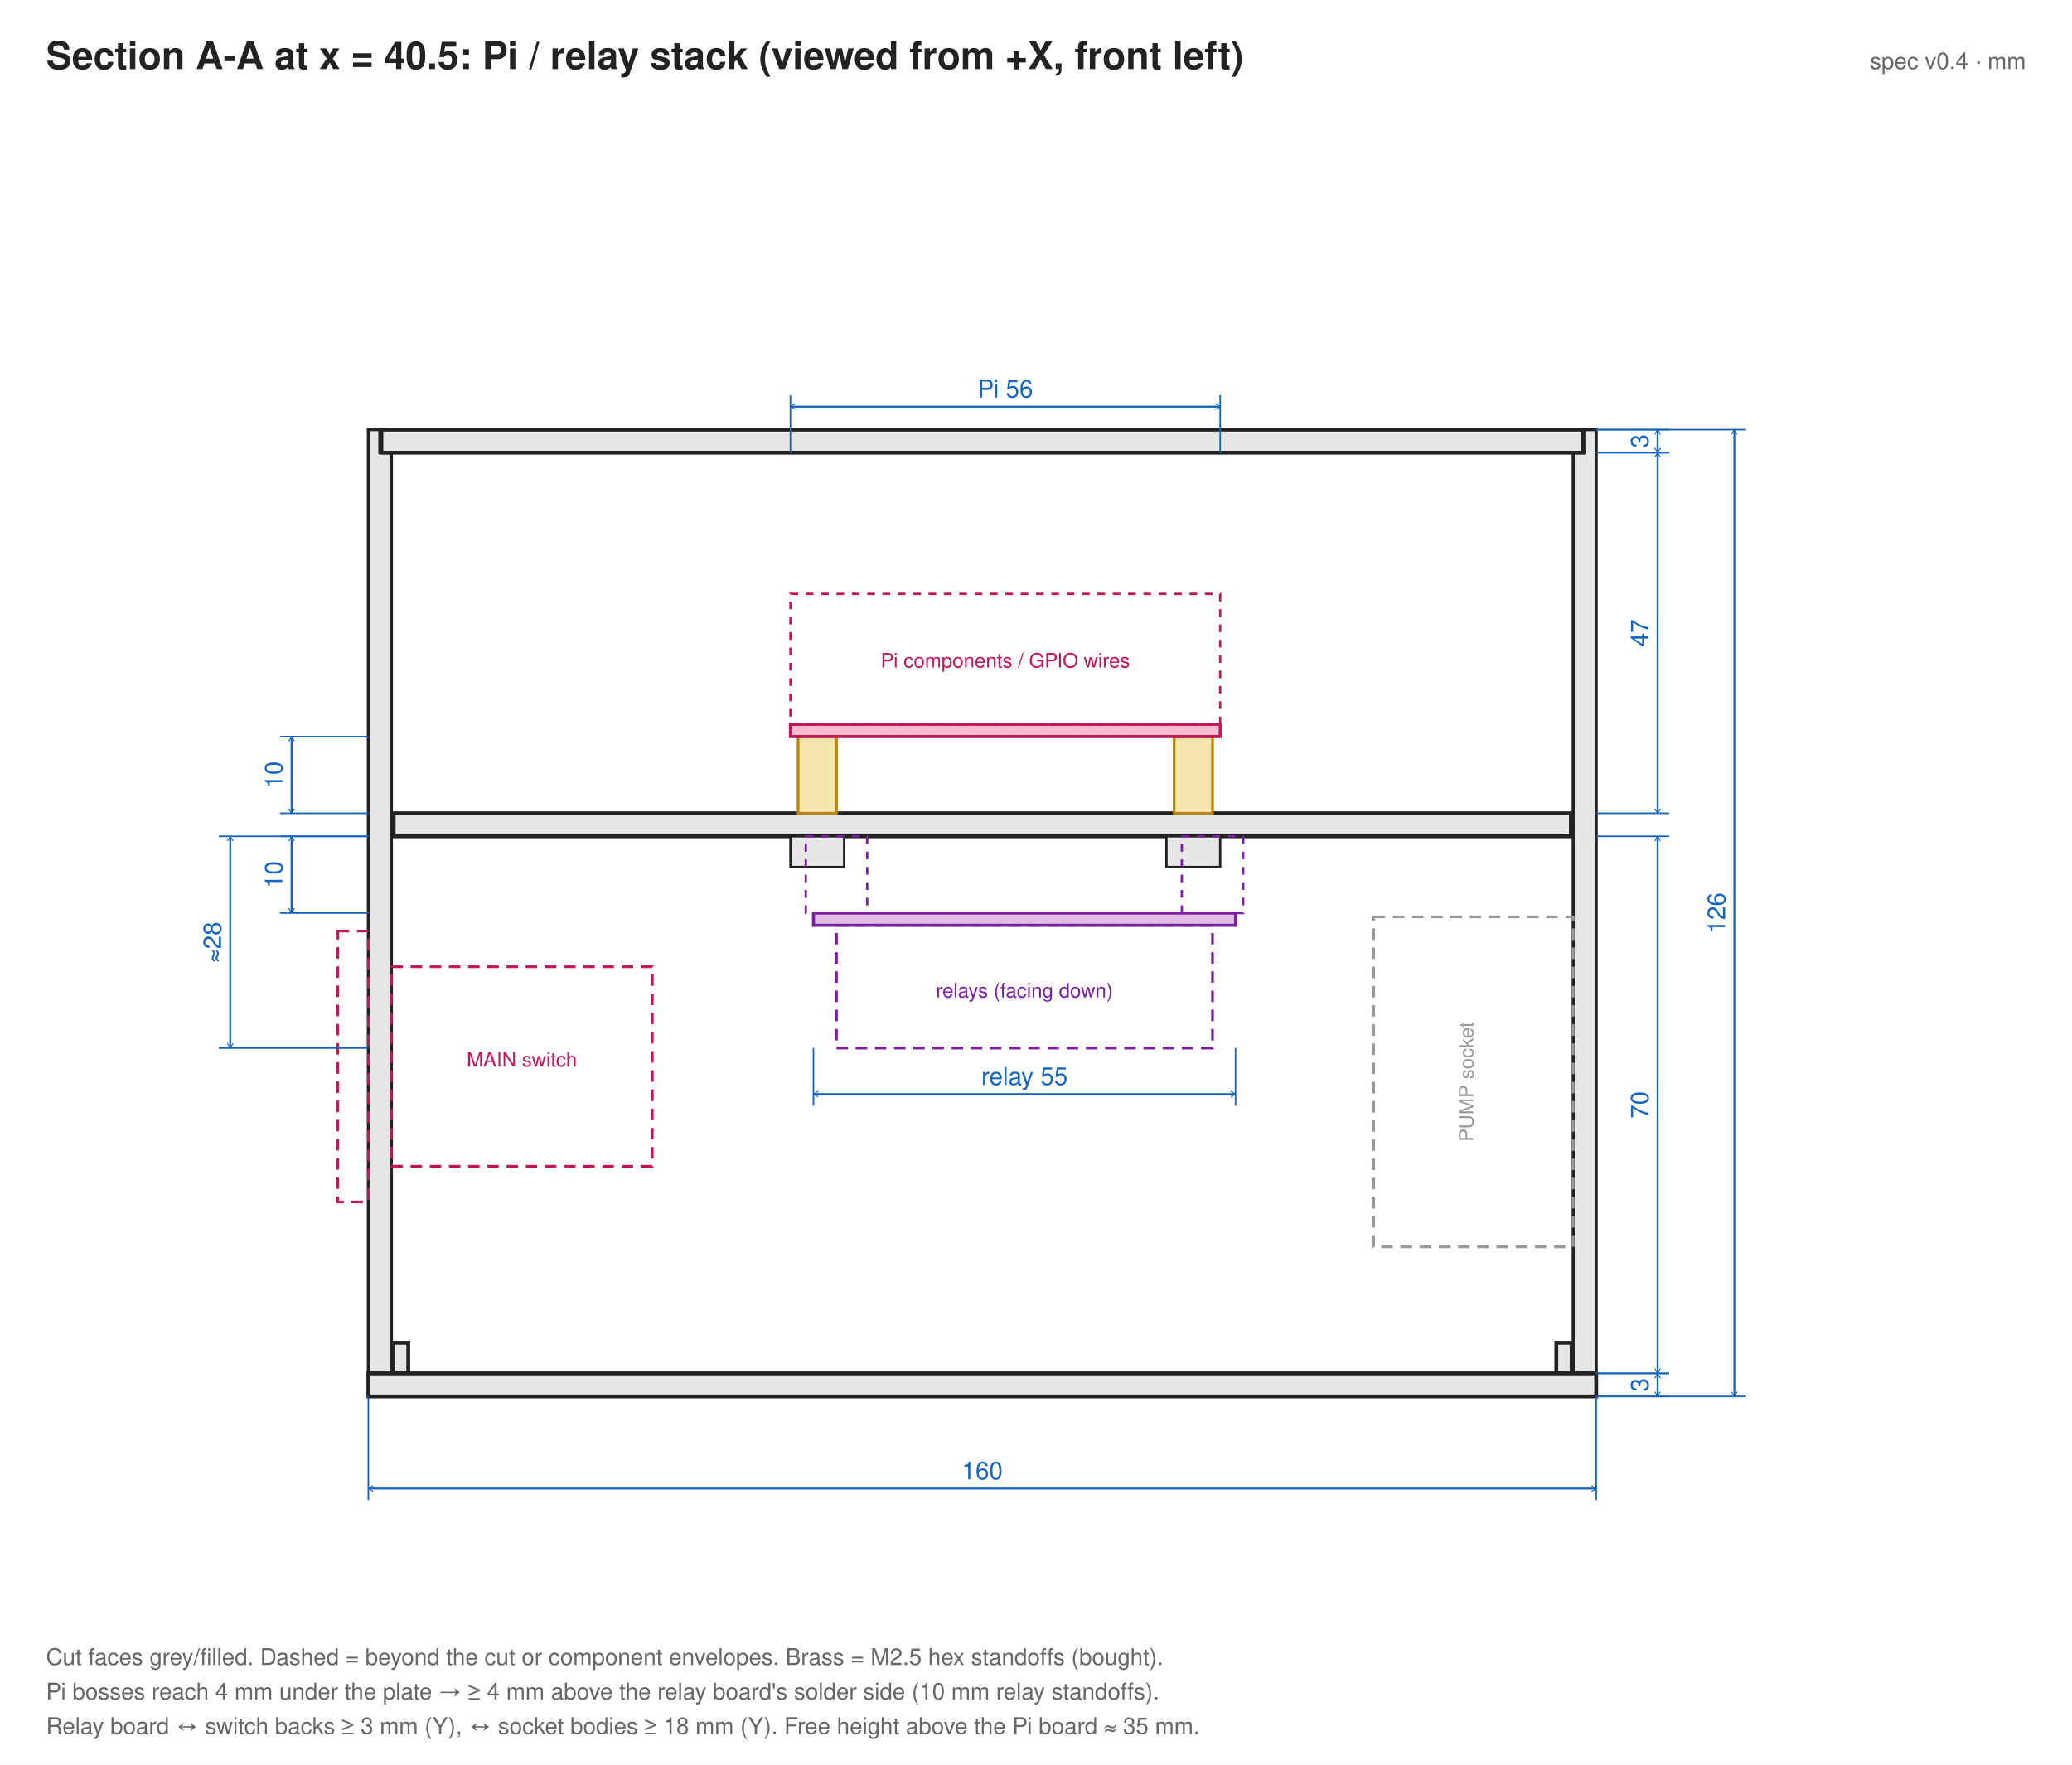
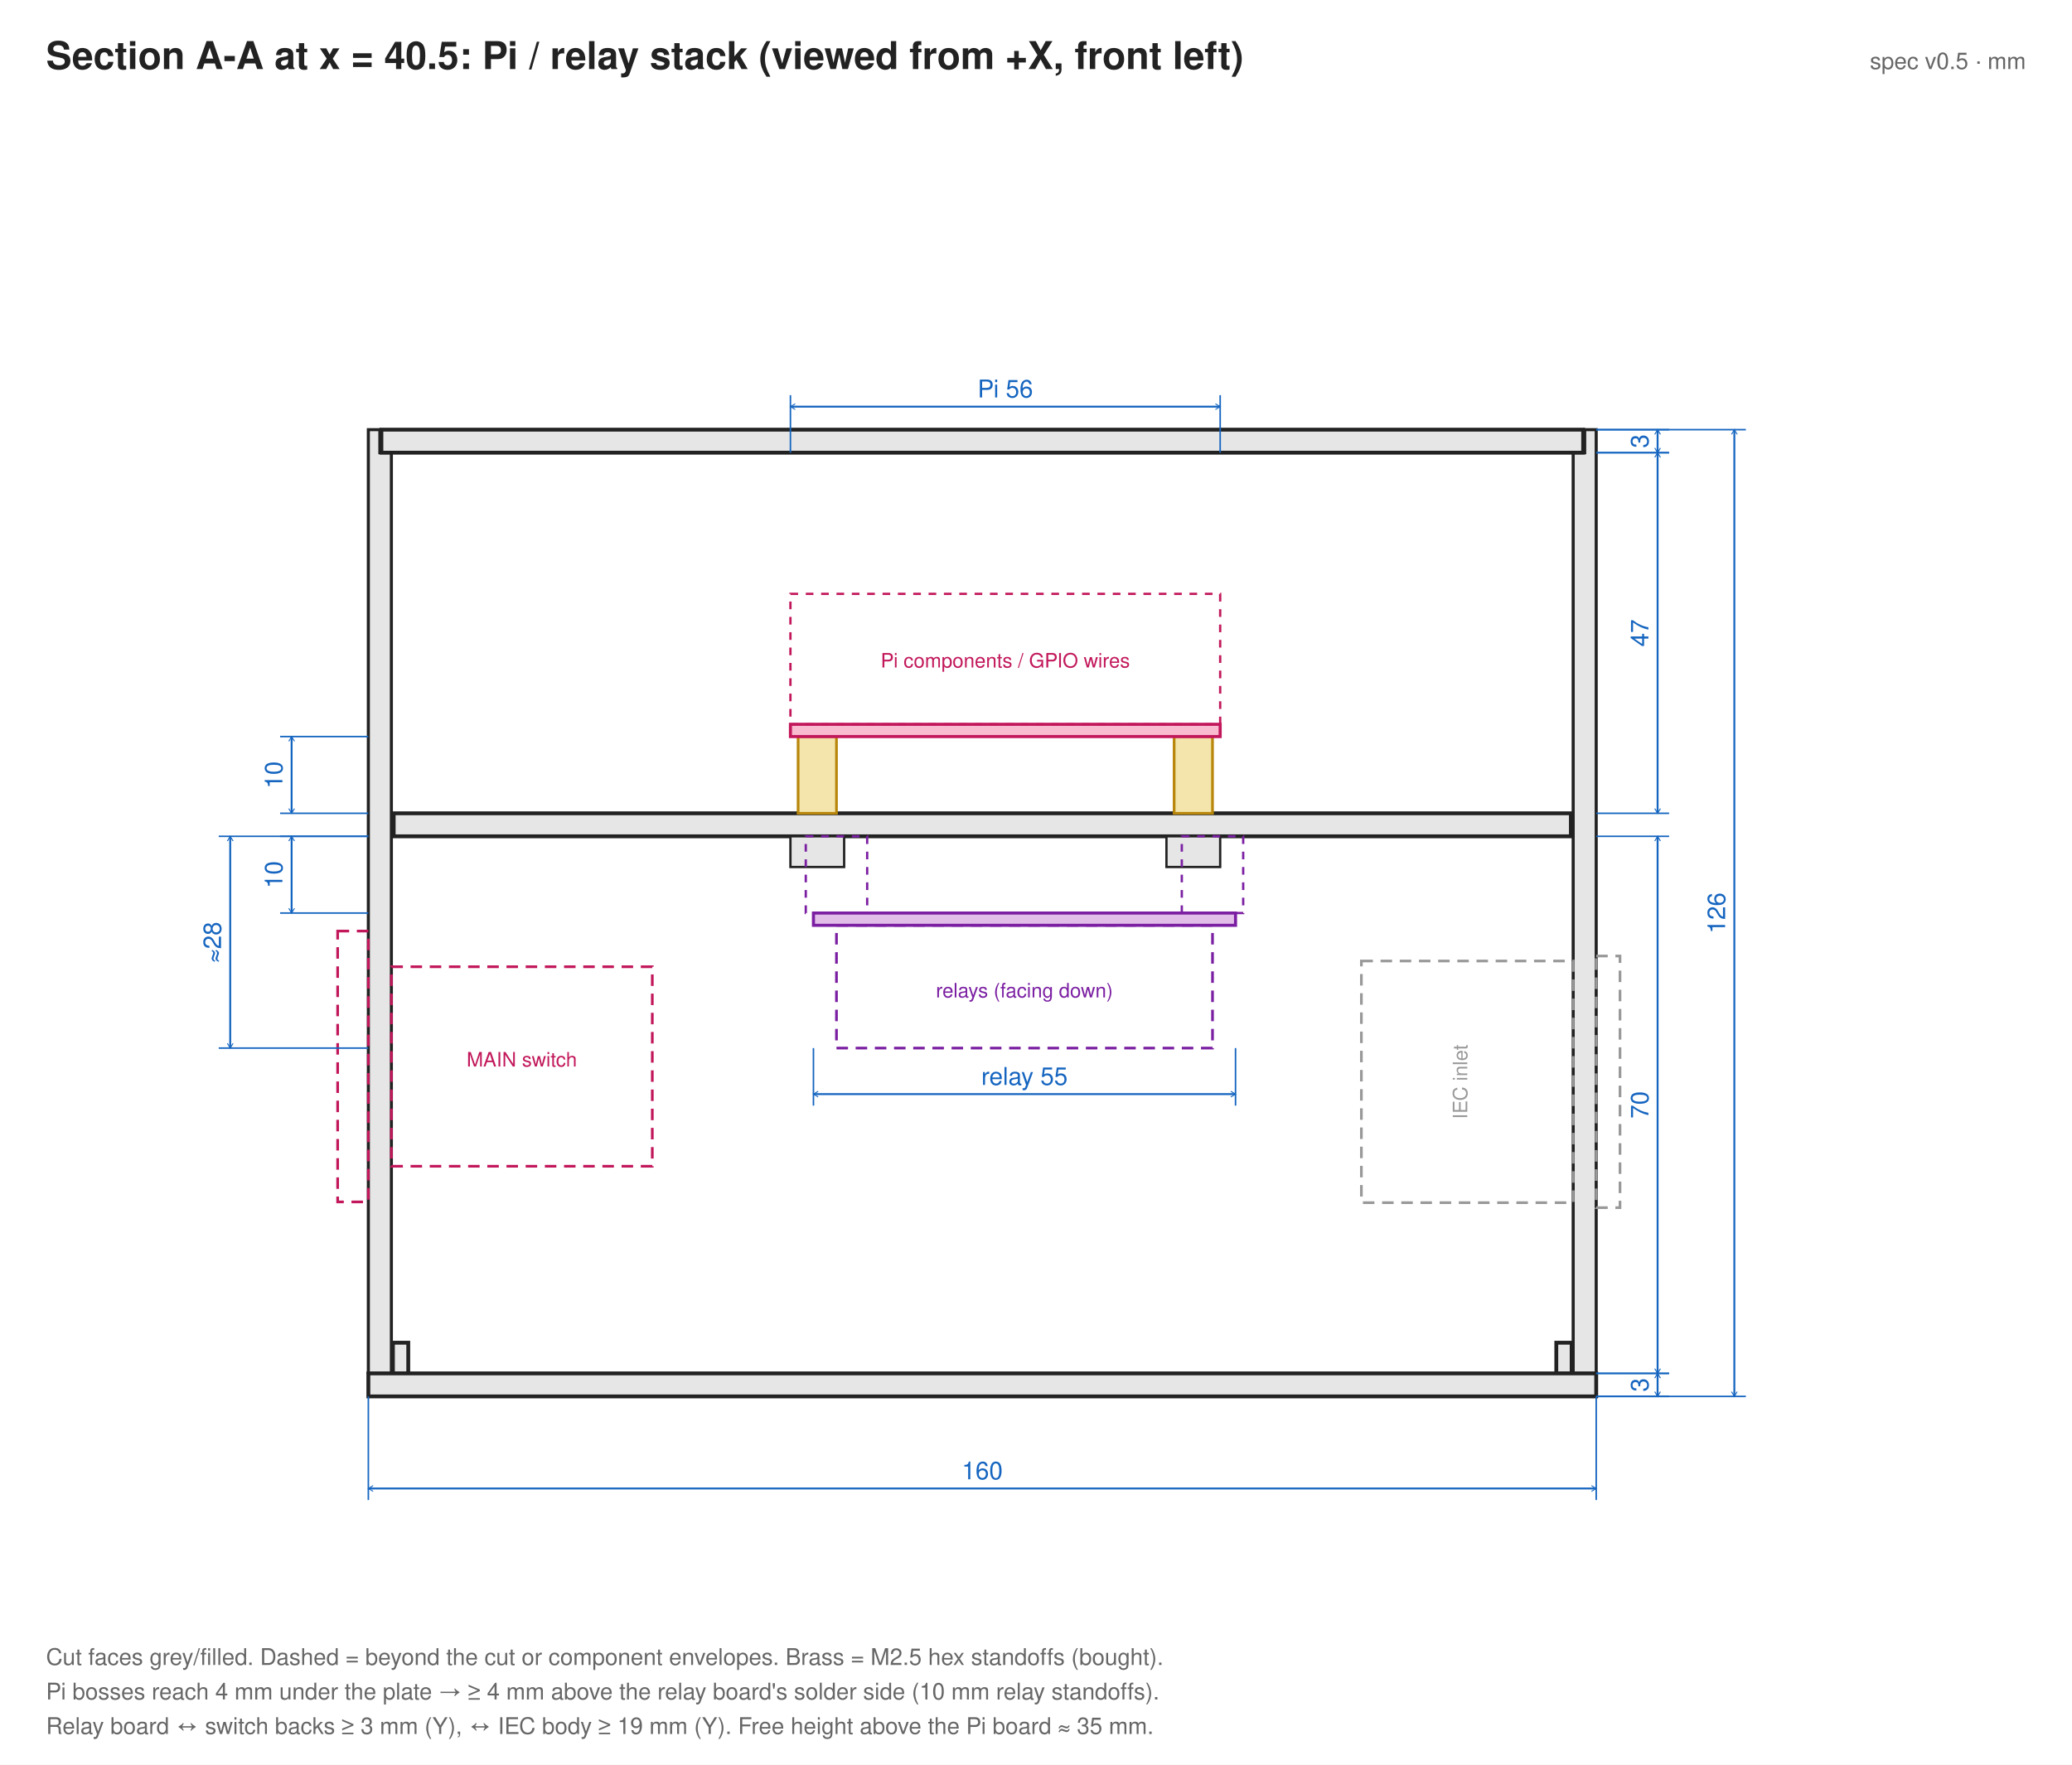
<svg xmlns="http://www.w3.org/2000/svg" width="810" height="690" viewBox="0 0 270.00 230.00">
  <defs>
    <marker id="a" viewBox="0 0 10 10" refX="5" refY="5" markerWidth="5" markerHeight="5" orient="auto-start-reverse">
      <path d="M0,2 L5,5 L0,8" fill="none" stroke="#1565c0" />
    </marker>
  </defs>
  <rect width="100%" height="100%" fill="#fff" />
  <text x="6" y="9" font-size="5" font-weight="bold" font-family="Helvetica, Arial, sans-serif" fill="#222">Section A-A at x = 40.5: Pi / relay stack (viewed from +X, front left)</text>
-   <text x="264.00" y="9" font-size="3" text-anchor="end" fill="#666" font-family="Helvetica, Arial, sans-serif">spec v0.4 · mm</text>
+   <text x="264.00" y="9" font-size="3" text-anchor="end" fill="#666" font-family="Helvetica, Arial, sans-serif">spec v0.5 · mm</text>
  <polygon points="48.00,179.00 51.00,179.00 51.00,59.00 49.50,59.00 49.50,56.00 48.00,56.00" fill="#e6e6e6" stroke="#222" stroke-width="0.4" />
  <rect x="51.20" y="175.00" width="2.00" height="4.00" rx="0" fill="#e6e6e6" stroke="#222" stroke-width="0.5" />
  <polygon points="208.00,179.00 205.00,179.00 205.00,59.00 206.50,59.00 206.50,56.00 208.00,56.00" fill="#e6e6e6" stroke="#222" stroke-width="0.4" />
  <rect x="202.80" y="175.00" width="2.00" height="4.00" rx="0" fill="#e6e6e6" stroke="#222" stroke-width="0.5" />
  <rect x="48.00" y="179.00" width="160.00" height="3.00" rx="0" fill="#e6e6e6" stroke="#222" stroke-width="0.5" />
  <rect x="49.70" y="56.00" width="156.60" height="3.00" rx="0" fill="#e6e6e6" stroke="#222" stroke-width="0.5" />
  <rect x="51.30" y="106.00" width="153.40" height="3.00" rx="0" fill="#e6e6e6" stroke="#222" stroke-width="0.5" />
  <line x1="208.00" y1="182.00" x2="217.50" y2="182.00" stroke="#1565c0" stroke-width="0.2" />
  <line x1="208.00" y1="179.00" x2="217.50" y2="179.00" stroke="#1565c0" stroke-width="0.2" />
  <line x1="216.00" y1="182.00" x2="216.00" y2="179.00" stroke="#1565c0" stroke-width="0.25" marker-start="url(#a)" marker-end="url(#a)" />
  <text x="214.80" y="180.50" font-size="3.2" fill="#1565c0" text-anchor="middle" font-weight="normal" font-family="Helvetica, Arial, sans-serif" transform="rotate(-90 214.80 180.50)">3</text>
  <line x1="208.00" y1="179.00" x2="217.50" y2="179.00" stroke="#1565c0" stroke-width="0.2" />
  <line x1="208.00" y1="109.00" x2="217.50" y2="109.00" stroke="#1565c0" stroke-width="0.2" />
  <line x1="216.00" y1="179.00" x2="216.00" y2="109.00" stroke="#1565c0" stroke-width="0.25" marker-start="url(#a)" marker-end="url(#a)" />
  <text x="214.80" y="144.00" font-size="3.2" fill="#1565c0" text-anchor="middle" font-weight="normal" font-family="Helvetica, Arial, sans-serif" transform="rotate(-90 214.80 144.00)">70</text>
  <line x1="208.00" y1="106.00" x2="217.50" y2="106.00" stroke="#1565c0" stroke-width="0.2" />
  <line x1="208.00" y1="59.00" x2="217.50" y2="59.00" stroke="#1565c0" stroke-width="0.2" />
  <line x1="216.00" y1="106.00" x2="216.00" y2="59.00" stroke="#1565c0" stroke-width="0.25" marker-start="url(#a)" marker-end="url(#a)" />
  <text x="214.80" y="82.50" font-size="3.2" fill="#1565c0" text-anchor="middle" font-weight="normal" font-family="Helvetica, Arial, sans-serif" transform="rotate(-90 214.80 82.50)">47</text>
  <line x1="208.00" y1="59.00" x2="217.50" y2="59.00" stroke="#1565c0" stroke-width="0.2" />
  <line x1="208.00" y1="56.00" x2="217.50" y2="56.00" stroke="#1565c0" stroke-width="0.2" />
  <line x1="216.00" y1="59.00" x2="216.00" y2="56.00" stroke="#1565c0" stroke-width="0.25" marker-start="url(#a)" marker-end="url(#a)" />
  <text x="214.80" y="57.50" font-size="3.2" fill="#1565c0" text-anchor="middle" font-weight="normal" font-family="Helvetica, Arial, sans-serif" transform="rotate(-90 214.80 57.50)">3</text>
  <line x1="208.00" y1="182.00" x2="227.50" y2="182.00" stroke="#1565c0" stroke-width="0.2" />
  <line x1="208.00" y1="56.00" x2="227.50" y2="56.00" stroke="#1565c0" stroke-width="0.2" />
  <line x1="226.00" y1="182.00" x2="226.00" y2="56.00" stroke="#1565c0" stroke-width="0.25" marker-start="url(#a)" marker-end="url(#a)" />
  <text x="224.80" y="119.00" font-size="3.2" fill="#1565c0" text-anchor="middle" font-weight="normal" font-family="Helvetica, Arial, sans-serif" transform="rotate(-90 224.80 119.00)">126</text>
  <line x1="48.00" y1="182.00" x2="48.00" y2="195.50" stroke="#1565c0" stroke-width="0.2" />
  <line x1="208.00" y1="182.00" x2="208.00" y2="195.50" stroke="#1565c0" stroke-width="0.2" />
  <line x1="48.00" y1="194.00" x2="208.00" y2="194.00" stroke="#1565c0" stroke-width="0.25" marker-start="url(#a)" marker-end="url(#a)" />
  <text x="128.00" y="192.80" font-size="3.2" fill="#1565c0" text-anchor="middle" font-weight="normal" font-family="Helvetica, Arial, sans-serif">160</text>
  <rect x="104.00" y="96.00" width="5.00" height="10.00" rx="0" fill="#f3e5ab" stroke="#b8860b" stroke-width="0.35" />
  <rect x="103.00" y="109.00" width="7.00" height="4.00" rx="0" fill="#e6e6e6" stroke="#222" stroke-width="0.3" />
  <rect x="153.00" y="96.00" width="5.00" height="10.00" rx="0" fill="#f3e5ab" stroke="#b8860b" stroke-width="0.35" />
  <rect x="152.00" y="109.00" width="7.00" height="4.00" rx="0" fill="#e6e6e6" stroke="#222" stroke-width="0.3" />
  <rect x="103.00" y="94.40" width="56.00" height="1.60" rx="0" fill="#f8bbd0" stroke="#c2185b" stroke-width="0.4" />
  <rect x="103.00" y="77.40" width="56.00" height="17.00" rx="0" fill="none" stroke="#c2185b" stroke-width="0.3" stroke-dasharray="1 1" />
  <text x="131.00" y="87.00" font-size="2.6" fill="#c2185b" text-anchor="middle" font-weight="normal" font-family="Helvetica, Arial, sans-serif">Pi components / GPIO wires</text>
  <rect x="105.00" y="109.00" width="8.00" height="10.00" rx="0" fill="none" stroke="#7b1fa2" stroke-width="0.3" stroke-dasharray="1 1" />
  <rect x="154.00" y="109.00" width="8.00" height="10.00" rx="0" fill="none" stroke="#7b1fa2" stroke-width="0.3" stroke-dasharray="1 1" />
  <rect x="106.00" y="119.00" width="55.00" height="1.60" rx="0" fill="#e1bee7" stroke="#7b1fa2" stroke-width="0.4" />
  <rect x="109.00" y="120.60" width="49.00" height="16.00" rx="0" fill="none" stroke="#7b1fa2" stroke-width="0.35" stroke-dasharray="1.5 1" />
  <text x="133.50" y="130.00" font-size="2.6" fill="#7b1fa2" text-anchor="middle" font-weight="normal" font-family="Helvetica, Arial, sans-serif">relays (facing down)</text>
  <rect x="44.00" y="121.35" width="4.00" height="35.30" rx="0" fill="none" stroke="#c2185b" stroke-width="0.35" stroke-dasharray="1.5 1" />
  <rect x="51.00" y="126.00" width="34.00" height="26.00" rx="0" fill="none" stroke="#c2185b" stroke-width="0.35" stroke-dasharray="1.5 1" />
  <text x="68.00" y="139.00" font-size="2.6" fill="#c2185b" text-anchor="middle" font-weight="normal" font-family="Helvetica, Arial, sans-serif">MAIN switch</text>
-   <rect x="179.00" y="119.50" width="26.00" height="43.00" rx="0" fill="none" stroke="#999" stroke-width="0.35" stroke-dasharray="1.5 1" />
-   <text x="192.00" y="141.00" font-size="2.6" fill="#999" text-anchor="middle" font-weight="normal" font-family="Helvetica, Arial, sans-serif" transform="rotate(-90 192.00 141.00)">PUMP socket</text>
+   <rect x="177.40" y="125.25" width="27.60" height="31.50" rx="0" fill="none" stroke="#999" stroke-width="0.35" stroke-dasharray="1.5 1" />
+   <rect x="208.00" y="124.60" width="3.10" height="32.80" rx="0" fill="none" stroke="#999" stroke-width="0.35" stroke-dasharray="1.5 1" />
+   <text x="191.20" y="141.00" font-size="2.6" fill="#999" text-anchor="middle" font-weight="normal" font-family="Helvetica, Arial, sans-serif" transform="rotate(-90 191.20 141.00)">IEC inlet</text>
  <line x1="48.00" y1="106.00" x2="36.50" y2="106.00" stroke="#1565c0" stroke-width="0.2" />
  <line x1="48.00" y1="96.00" x2="36.50" y2="96.00" stroke="#1565c0" stroke-width="0.2" />
  <line x1="38.00" y1="106.00" x2="38.00" y2="96.00" stroke="#1565c0" stroke-width="0.25" marker-start="url(#a)" marker-end="url(#a)" />
  <text x="36.80" y="101.00" font-size="3.2" fill="#1565c0" text-anchor="middle" font-weight="normal" font-family="Helvetica, Arial, sans-serif" transform="rotate(-90 36.80 101.00)">10</text>
  <line x1="48.00" y1="119.00" x2="36.50" y2="119.00" stroke="#1565c0" stroke-width="0.2" />
  <line x1="48.00" y1="109.00" x2="36.50" y2="109.00" stroke="#1565c0" stroke-width="0.2" />
  <line x1="38.00" y1="119.00" x2="38.00" y2="109.00" stroke="#1565c0" stroke-width="0.25" marker-start="url(#a)" marker-end="url(#a)" />
  <text x="36.80" y="114.00" font-size="3.2" fill="#1565c0" text-anchor="middle" font-weight="normal" font-family="Helvetica, Arial, sans-serif" transform="rotate(-90 36.80 114.00)">10</text>
  <line x1="48.00" y1="136.60" x2="28.50" y2="136.60" stroke="#1565c0" stroke-width="0.2" />
  <line x1="48.00" y1="109.00" x2="28.50" y2="109.00" stroke="#1565c0" stroke-width="0.2" />
  <line x1="30.00" y1="136.60" x2="30.00" y2="109.00" stroke="#1565c0" stroke-width="0.25" marker-start="url(#a)" marker-end="url(#a)" />
  <text x="28.80" y="122.80" font-size="3.2" fill="#1565c0" text-anchor="middle" font-weight="normal" font-family="Helvetica, Arial, sans-serif" transform="rotate(-90 28.80 122.80)">≈28</text>
  <line x1="103.00" y1="59.00" x2="103.00" y2="51.50" stroke="#1565c0" stroke-width="0.2" />
  <line x1="159.00" y1="59.00" x2="159.00" y2="51.50" stroke="#1565c0" stroke-width="0.2" />
  <line x1="103.00" y1="53.00" x2="159.00" y2="53.00" stroke="#1565c0" stroke-width="0.25" marker-start="url(#a)" marker-end="url(#a)" />
  <text x="131.00" y="51.80" font-size="3.2" fill="#1565c0" text-anchor="middle" font-weight="normal" font-family="Helvetica, Arial, sans-serif">Pi 56</text>
  <line x1="106.00" y1="136.60" x2="106.00" y2="144.10" stroke="#1565c0" stroke-width="0.2" />
  <line x1="161.00" y1="136.60" x2="161.00" y2="144.10" stroke="#1565c0" stroke-width="0.2" />
  <line x1="106.00" y1="142.60" x2="161.00" y2="142.60" stroke="#1565c0" stroke-width="0.25" marker-start="url(#a)" marker-end="url(#a)" />
  <text x="133.50" y="141.40" font-size="3.2" fill="#1565c0" text-anchor="middle" font-weight="normal" font-family="Helvetica, Arial, sans-serif">relay 55</text>
-   <text x="6" y="226.00" font-size="3" fill="#666" font-family="Helvetica, Arial, sans-serif">Relay board ↔ switch backs ≥ 3 mm (Y), ↔ socket bodies ≥ 18 mm (Y). Free height above the Pi board ≈ 35 mm.</text>
+   <text x="6" y="226.00" font-size="3" fill="#666" font-family="Helvetica, Arial, sans-serif">Relay board ↔ switch backs ≥ 3 mm (Y), ↔ IEC body ≥ 19 mm (Y). Free height above the Pi board ≈ 35 mm.</text>
  <text x="6" y="221.50" font-size="3" fill="#666" font-family="Helvetica, Arial, sans-serif">Pi bosses reach 4 mm under the plate → ≥ 4 mm above the relay board's solder side (10 mm relay standoffs).</text>
  <text x="6" y="217.00" font-size="3" fill="#666" font-family="Helvetica, Arial, sans-serif">Cut faces grey/filled. Dashed = beyond the cut or component envelopes. Brass = M2.5 hex standoffs (bought).</text>
</svg>
